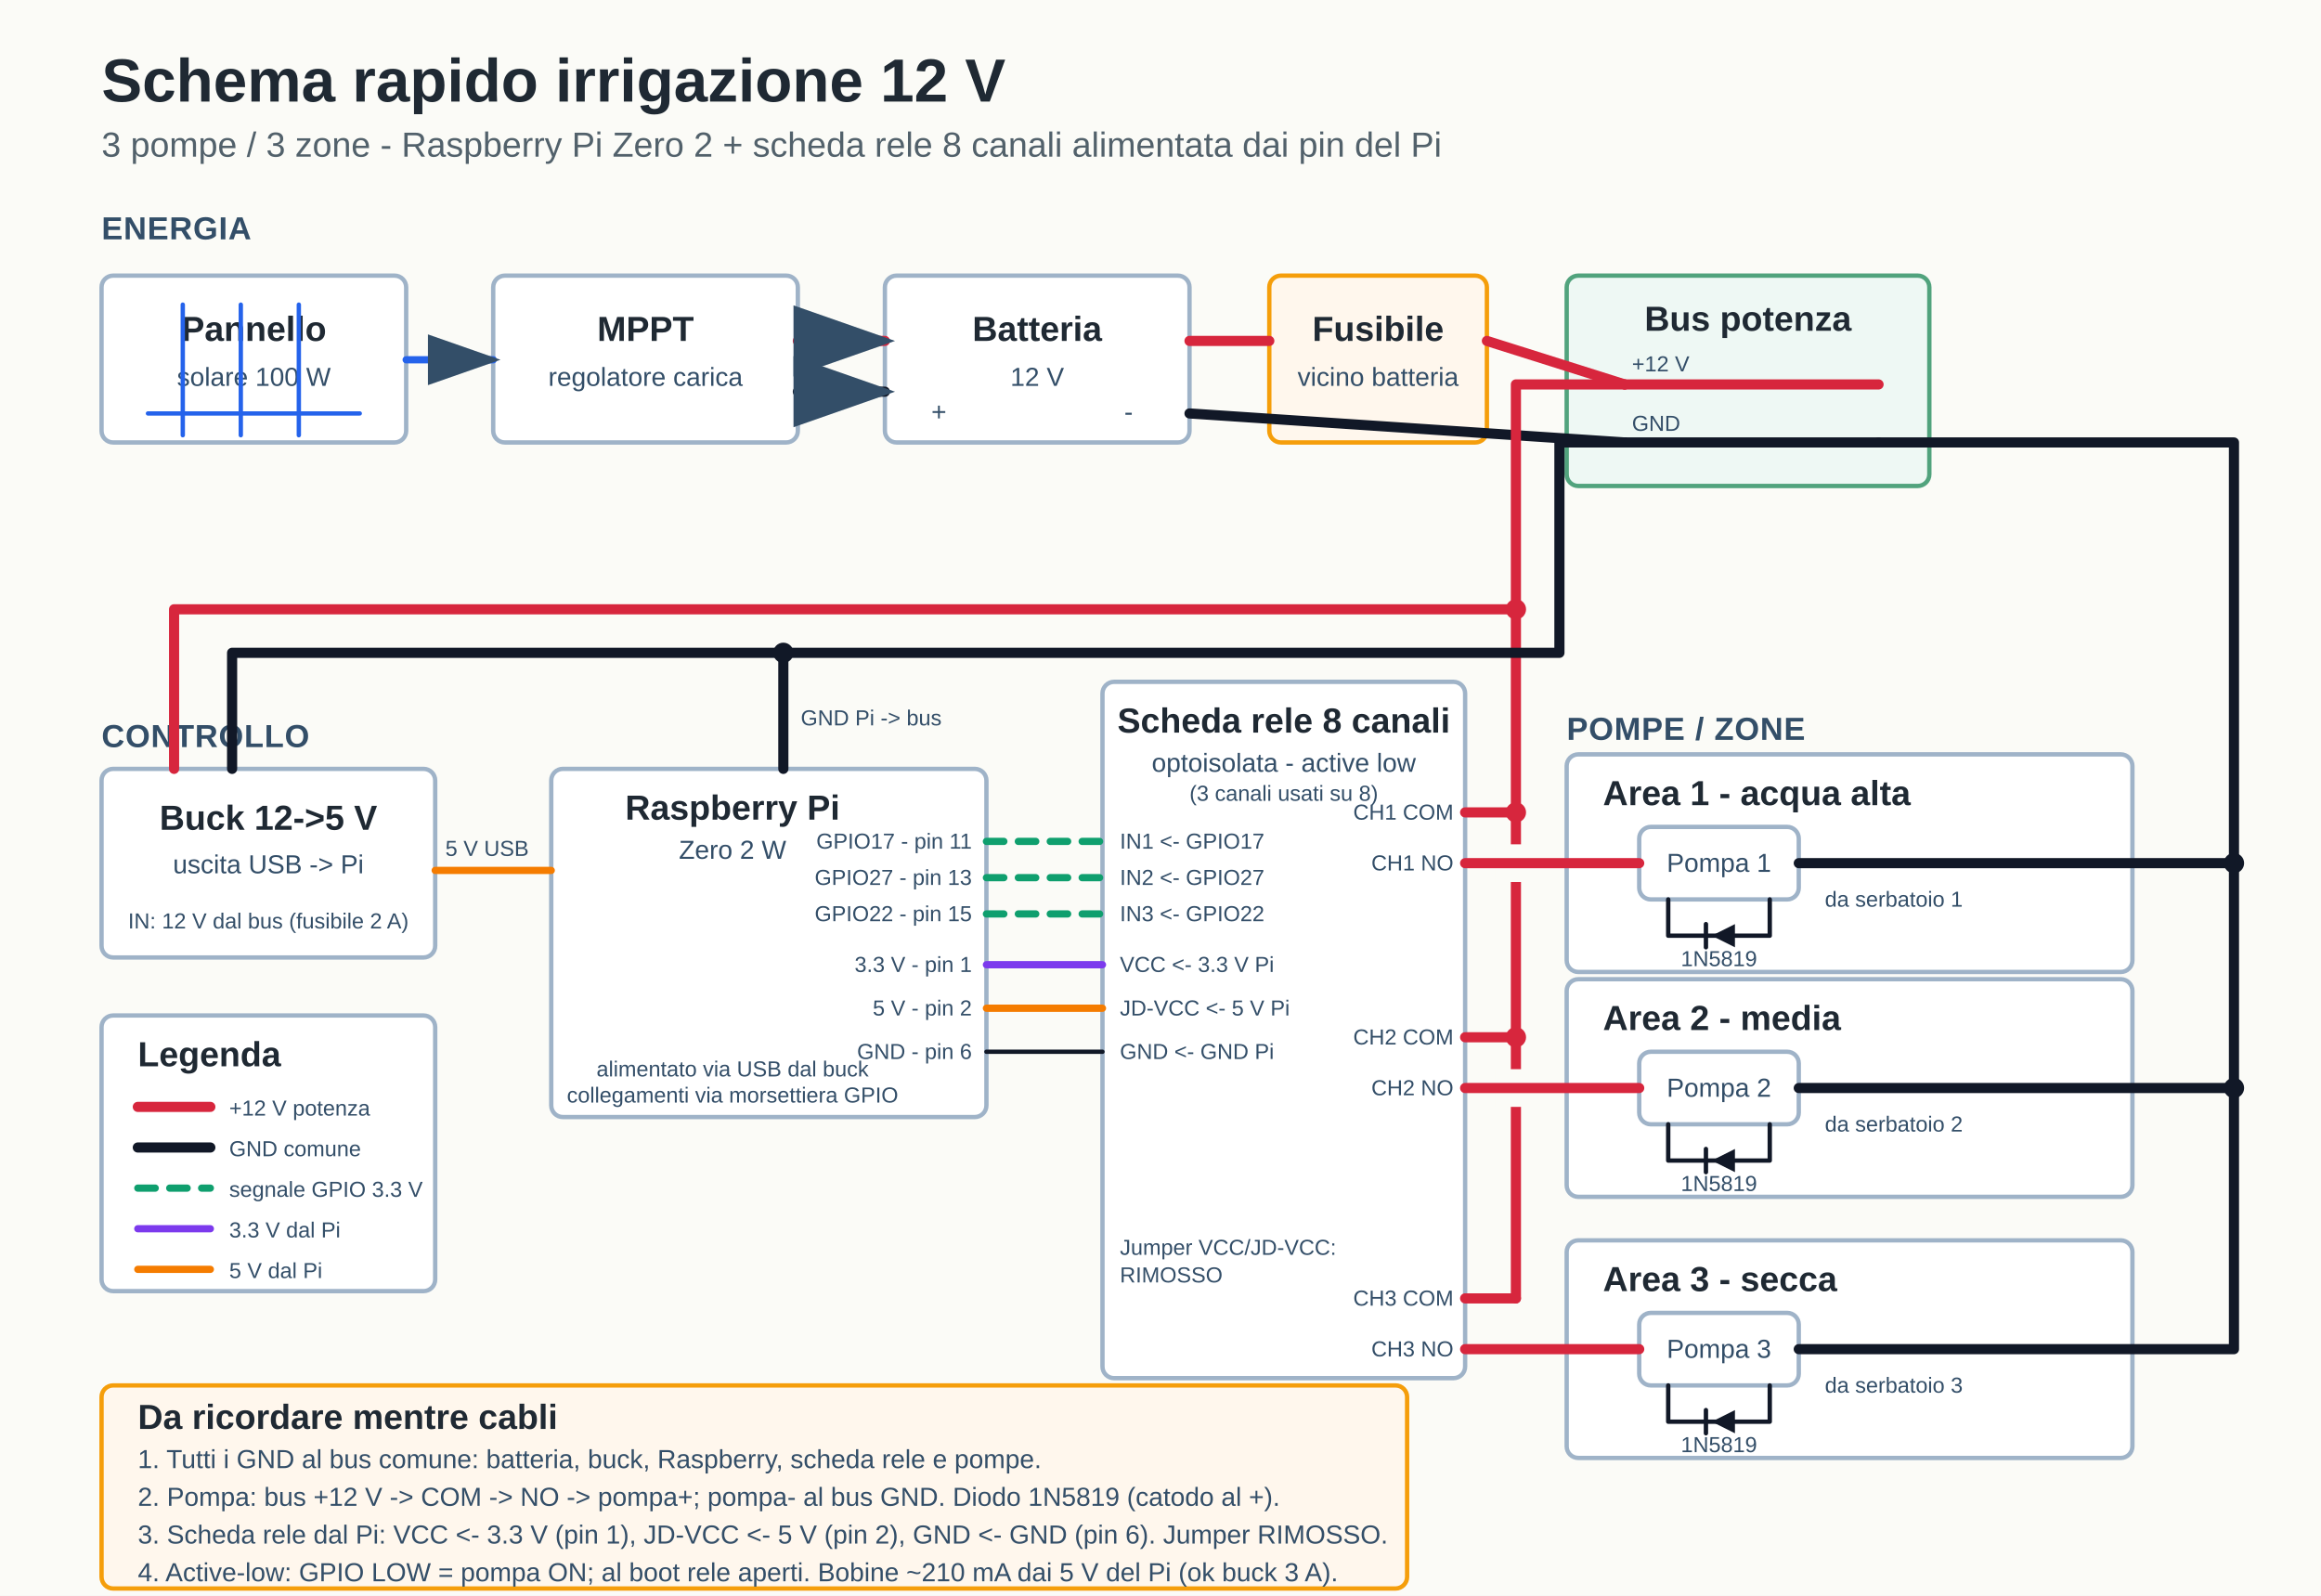
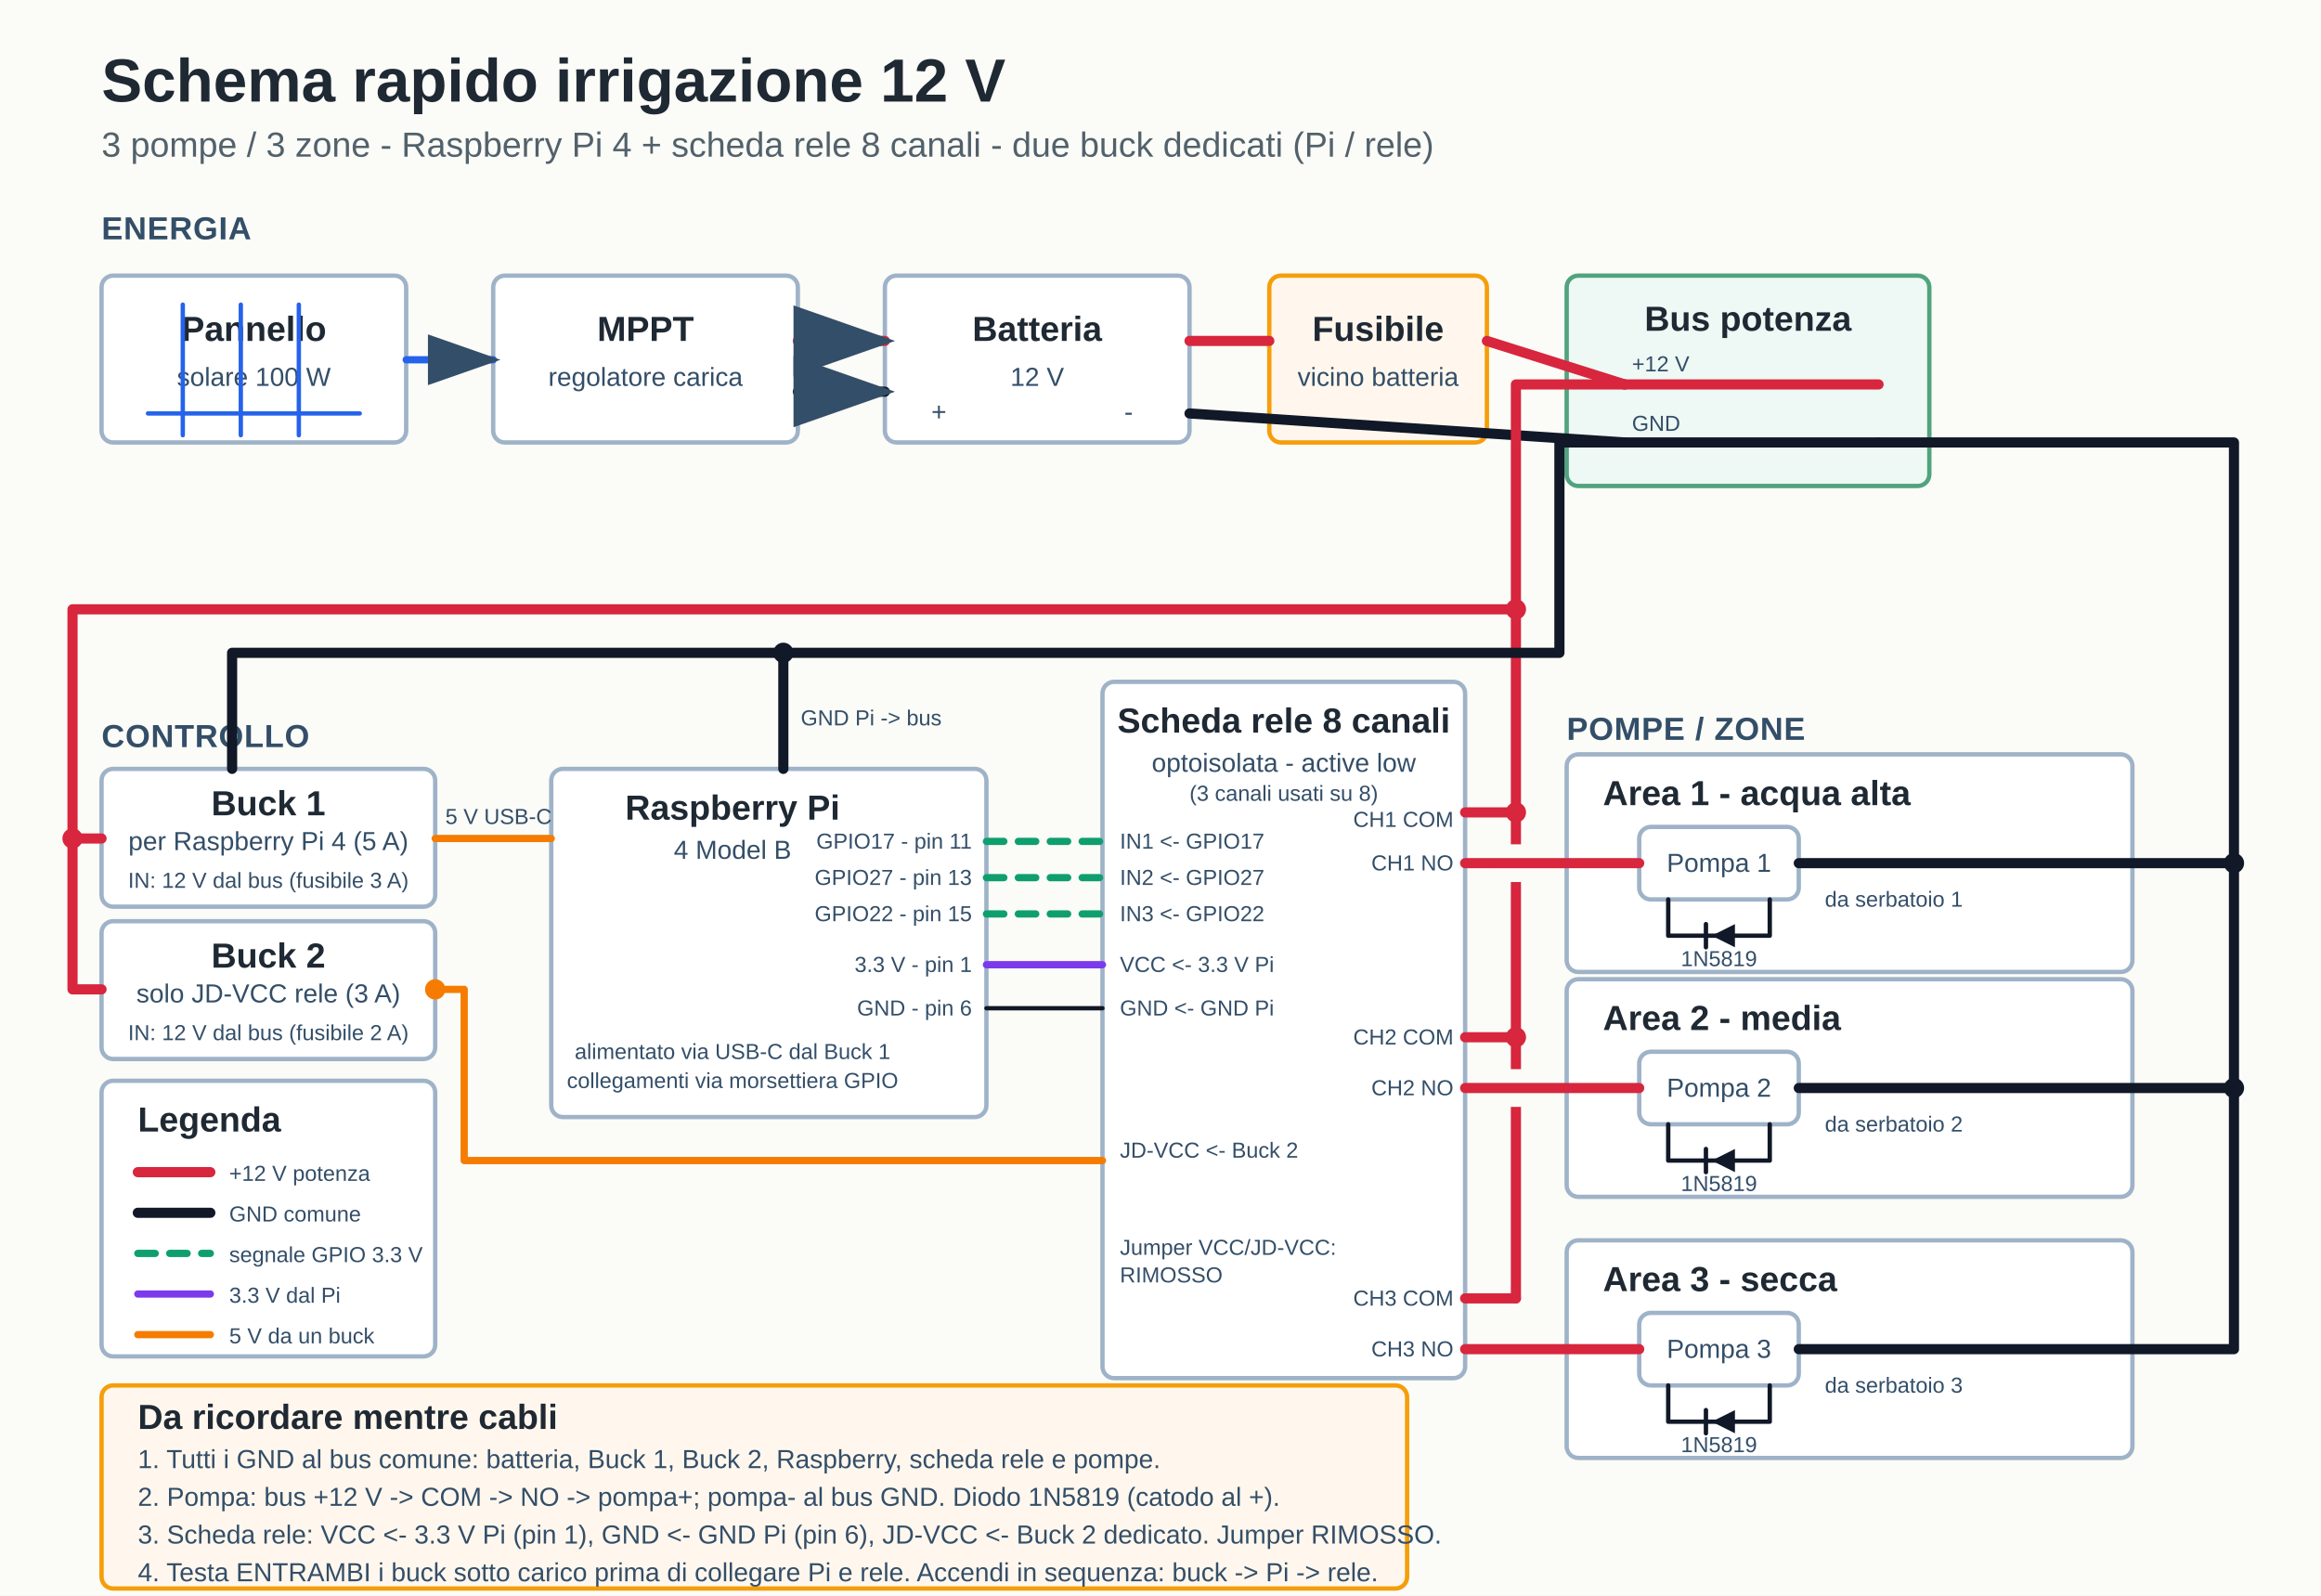
<svg xmlns="http://www.w3.org/2000/svg" width="1600" height="1100" viewBox="0 0 1600 1100">
  <defs>
    <style>
      .page { fill: #fbfbf7; }
      .title { font: 700 42px Arial, sans-serif; fill: #1f2933; }
      .subtitle { font: 24px Arial, sans-serif; fill: #52616b; }
      .section { font: 700 22px Arial, sans-serif; fill: #334e68; letter-spacing: .5px; }
      .label { font: 700 24px Arial, sans-serif; fill: #1f2933; }
      .small { font: 18px Arial, sans-serif; fill: #334e68; }
      .tiny { font: 15px Arial, sans-serif; fill: #334e68; }
      .box { fill: #ffffff; stroke: #9fb3c8; stroke-width: 3; rx: 8; }
      .busbox { fill: #eef8f4; stroke: #51a37d; stroke-width: 3; rx: 8; }
      .warnbox { fill: #fff7ed; stroke: #f59e0b; stroke-width: 3; rx: 8; }
      .red { stroke: #d7263d; stroke-width: 7; fill: none; stroke-linecap: round; stroke-linejoin: round; }
      .black { stroke: #111827; stroke-width: 7; fill: none; stroke-linecap: round; stroke-linejoin: round; }
      .green { stroke: #0f9f6e; stroke-width: 5; fill: none; stroke-linecap: round; stroke-linejoin: round; stroke-dasharray: 12 10; }
      .blue { stroke: #2563eb; stroke-width: 5; fill: none; stroke-linecap: round; stroke-linejoin: round; }
      .violet { stroke: #7c3aed; stroke-width: 5; fill: none; stroke-linecap: round; stroke-linejoin: round; }
      .orange { stroke: #f57c00; stroke-width: 5; fill: none; stroke-linecap: round; stroke-linejoin: round; }
      .thin { stroke-width: 3; }
      .arrow { marker-end: url(#arrowhead); }
      .hop { stroke: #fbfbf7; stroke-width: 26; fill: none; }
      .dotRed { fill: #d7263d; }
      .dotBlack { fill: #111827; }
+       .dotOrange { fill: #f57c00; }
    </style>
    <marker id="arrowhead" markerWidth="10" markerHeight="7" refX="9" refY="3.5" orient="auto">
      <polygon points="0 0, 10 3.5, 0 7" fill="#334e68" />
    </marker>
  </defs>
  <rect class="page" width="1600" height="1100" />
  <text x="70" y="70" class="title">Schema rapido irrigazione 12 V</text>
-   <text x="70" y="108" class="subtitle">3 pompe / 3 zone - Raspberry Pi Zero 2 + scheda rele 8 canali alimentata dai pin del Pi</text>
+   <text x="70" y="108" class="subtitle">3 pompe / 3 zone - Raspberry Pi 4 + scheda rele 8 canali - due buck dedicati (Pi / rele)</text>
  <text x="70" y="165" class="section">ENERGIA</text>
  <text x="70" y="515" class="section">CONTROLLO</text>
  <text x="1080" y="510" class="section">POMPE / ZONE</text>
  <rect x="70" y="190" width="210" height="115" class="box" />
  <text x="175" y="235" text-anchor="middle" class="label">Pannello</text>
  <text x="175" y="266" text-anchor="middle" class="small">solare 100 W</text>
  <line x1="102" y1="285" x2="248" y2="285" class="blue thin" />
  <line x1="126" y1="210" x2="126" y2="300" class="blue thin" />
  <line x1="166" y1="210" x2="166" y2="300" class="blue thin" />
  <line x1="206" y1="210" x2="206" y2="300" class="blue thin" />
  <rect x="340" y="190" width="210" height="115" class="box" />
  <text x="445" y="235" text-anchor="middle" class="label">MPPT</text>
  <text x="445" y="266" text-anchor="middle" class="small">regolatore carica</text>
  <rect x="610" y="190" width="210" height="115" class="box" />
  <text x="715" y="235" text-anchor="middle" class="label">Batteria</text>
  <text x="715" y="266" text-anchor="middle" class="small">12 V</text>
  <text x="642" y="290" class="small">+</text>
  <text x="775" y="290" class="small">-</text>
  <rect x="875" y="190" width="150" height="115" class="warnbox" />
  <text x="950" y="235" text-anchor="middle" class="label">Fusibile</text>
  <text x="950" y="266" text-anchor="middle" class="small">vicino batteria</text>
  <rect x="1080" y="190" width="250" height="145" class="busbox" />
  <text x="1205" y="228" text-anchor="middle" class="label">Bus potenza</text>
  <line x1="1120" y1="265" x2="1295" y2="265" class="red" />
  <line x1="1120" y1="305" x2="1295" y2="305" class="black" />
  <text x="1125" y="256" class="tiny">+12 V</text>
  <text x="1125" y="297" class="tiny">GND</text>
  <line x1="280" y1="248" x2="340" y2="248" class="blue arrow" />
  <line x1="550" y1="235" x2="610" y2="235" class="red arrow" />
  <line x1="550" y1="270" x2="610" y2="270" class="black arrow" />
  <line x1="820" y1="235" x2="875" y2="235" class="red" />
  <line x1="1025" y1="235" x2="1120" y2="265" class="red" />
  <line x1="820" y1="285" x2="1120" y2="305" class="black" />
-   <rect x="70" y="530" width="230" height="130" class="box" />
-   <text x="185" y="572" text-anchor="middle" class="label">Buck 12-&gt;5 V</text>
-   <text x="185" y="602" text-anchor="middle" class="small">uscita USB -&gt; Pi</text>
-   <text x="185" y="640" text-anchor="middle" class="tiny">IN: 12 V dal bus (fusibile 2 A)</text>
+   <rect x="70" y="530" width="230" height="95" class="box" />
+   <text x="185" y="562" text-anchor="middle" class="label">Buck 1</text>
+   <text x="185" y="586" text-anchor="middle" class="small">per Raspberry Pi 4 (5 A)</text>
+   <text x="185" y="612" text-anchor="middle" class="tiny">IN: 12 V dal bus (fusibile 3 A)</text>
+   <rect x="70" y="635" width="230" height="95" class="box" />
+   <text x="185" y="667" text-anchor="middle" class="label">Buck 2</text>
+   <text x="185" y="691" text-anchor="middle" class="small">solo JD-VCC rele (3 A)</text>
+   <text x="185" y="717" text-anchor="middle" class="tiny">IN: 12 V dal bus (fusibile 2 A)</text>
  <rect x="380" y="530" width="300" height="240" class="box" />
  <text x="505" y="565" text-anchor="middle" class="label">Raspberry Pi</text>
-   <text x="505" y="592" text-anchor="middle" class="small">Zero 2 W</text>
+   <text x="505" y="592" text-anchor="middle" class="small">4 Model B</text>
  <text x="670" y="585" text-anchor="end" class="tiny">GPIO17 - pin 11</text>
  <text x="670" y="610" text-anchor="end" class="tiny">GPIO27 - pin 13</text>
  <text x="670" y="635" text-anchor="end" class="tiny">GPIO22 - pin 15</text>
  <text x="670" y="670" text-anchor="end" class="tiny">3.3 V - pin 1</text>
-   <text x="670" y="700" text-anchor="end" class="tiny">5 V - pin 2</text>
-   <text x="670" y="730" text-anchor="end" class="tiny">GND - pin 6</text>
-   <text x="505" y="742" text-anchor="middle" class="tiny">alimentato via USB dal buck</text>
-   <text x="505" y="760" text-anchor="middle" class="tiny">collegamenti via morsettiera GPIO</text>
+   <text x="670" y="700" text-anchor="end" class="tiny">GND - pin 6</text>
+   <text x="505" y="730" text-anchor="middle" class="tiny">alimentato via USB-C dal Buck 1</text>
+   <text x="505" y="750" text-anchor="middle" class="tiny">collegamenti via morsettiera GPIO</text>
  <rect x="760" y="470" width="250" height="480" class="box" />
  <text x="885" y="505" text-anchor="middle" class="label">Scheda rele 8 canali</text>
  <text x="885" y="532" text-anchor="middle" class="small">optoisolata - active low</text>
  <text x="885" y="552" text-anchor="middle" class="tiny">(3 canali usati su 8)</text>
  <text x="772" y="585" class="tiny">IN1 &lt;- GPIO17</text>
  <text x="772" y="610" class="tiny">IN2 &lt;- GPIO27</text>
  <text x="772" y="635" class="tiny">IN3 &lt;- GPIO22</text>
  <text x="772" y="670" class="tiny">VCC &lt;- 3.3 V Pi</text>
-   <text x="772" y="700" class="tiny">JD-VCC &lt;- 5 V Pi</text>
-   <text x="772" y="730" class="tiny">GND &lt;- GND Pi</text>
-   <text x="1002" y="565" text-anchor="end" class="tiny">CH1 COM</text>
+   <text x="772" y="700" class="tiny">GND &lt;- GND Pi</text>
+   <text x="772" y="798" class="tiny" font-weight="700">JD-VCC &lt;- Buck 2</text>
+   <text x="1002" y="570" text-anchor="end" class="tiny">CH1 COM</text>
  <text x="1002" y="600" text-anchor="end" class="tiny">CH1 NO</text>
  <text x="1002" y="720" text-anchor="end" class="tiny">CH2 COM</text>
  <text x="1002" y="755" text-anchor="end" class="tiny">CH2 NO</text>
  <text x="1002" y="900" text-anchor="end" class="tiny">CH3 COM</text>
  <text x="1002" y="935" text-anchor="end" class="tiny">CH3 NO</text>
  <text x="772" y="865" class="tiny" font-weight="700">Jumper VCC/JD-VCC:</text>
  <text x="772" y="884" class="tiny" font-weight="700">RIMOSSO</text>
  <rect x="1080" y="520" width="390" height="150" class="box" />
  <text x="1105" y="555" class="label">Area 1 - acqua alta</text>
  <rect x="1130" y="570" width="110" height="50" class="box" />
  <text x="1185" y="601" text-anchor="middle" class="small">Pompa 1</text>
  <text x="1258" y="625" class="tiny">da serbatoio 1</text>
  <path d="M1150 620 V645 H1220 V620" class="black thin" />
  <polygon points="1196,637 1196,653 1180,645" fill="#111827" />
  <line x1="1176" y1="637" x2="1176" y2="653" class="black thin" />
  <text x="1185" y="666" text-anchor="middle" class="tiny">1N5819</text>
  <rect x="1080" y="675" width="390" height="150" class="box" />
  <text x="1105" y="710" class="label">Area 2 - media</text>
  <rect x="1130" y="725" width="110" height="50" class="box" />
  <text x="1185" y="756" text-anchor="middle" class="small">Pompa 2</text>
  <text x="1258" y="780" class="tiny">da serbatoio 2</text>
  <path d="M1150 775 V800 H1220 V775" class="black thin" />
  <polygon points="1196,792 1196,808 1180,800" fill="#111827" />
  <line x1="1176" y1="792" x2="1176" y2="808" class="black thin" />
  <text x="1185" y="821" text-anchor="middle" class="tiny">1N5819</text>
  <rect x="1080" y="855" width="390" height="150" class="box" />
  <text x="1105" y="890" class="label">Area 3 - secca</text>
  <rect x="1130" y="905" width="110" height="50" class="box" />
  <text x="1185" y="936" text-anchor="middle" class="small">Pompa 3</text>
  <text x="1258" y="960" class="tiny">da serbatoio 3</text>
  <path d="M1150 955 V980 H1220 V955" class="black thin" />
  <polygon points="1196,972 1196,988 1180,980" fill="#111827" />
  <line x1="1176" y1="972" x2="1176" y2="988" class="black thin" />
  <text x="1185" y="1001" text-anchor="middle" class="tiny">1N5819</text>
  <path d="M1120 265 H1045 V895" class="red" />
  <path d="M1045 560 H1010" class="red" />
  <path d="M1045 715 H1010" class="red" />
  <path d="M1045 895 H1010" class="red" />
-   <path d="M1045 420 H120 V530" class="red" />
+   <path d="M1045 420 H50 V578 H70" class="red" />
+   <path d="M50 578 V682 H70" class="red" />
+   <circle cx="50" cy="578" r="7" class="dotRed" />
  <path d="M1120 305 H1075 V450 H160 V530" class="black" />
  <path d="M540 450 V530" class="black" />
  <text x="552" y="500" class="tiny">GND Pi -&gt; bus</text>
  <path d="M1240 595 H1540" class="black" />
  <path d="M1240 750 H1540" class="black" />
  <path d="M1240 930 H1540 V305 H1295" class="black" />
  <path d="M1031 595 H1059" class="hop" />
  <path d="M1010 595 H1130" class="red" />
  <path d="M1031 750 H1059" class="hop" />
  <path d="M1010 750 H1130" class="red" />
  <path d="M1010 930 H1130" class="red" />
+   <path d="M300 578 H380" class="orange" />
+   <text x="307" y="568" class="tiny">5 V USB-C</text>
+   <path d="M300 682 H320 V800 H760" class="orange" />
+   <circle cx="300" cy="682" r="7" class="dotOrange" />
  <path d="M680 580 H760" class="green" />
  <path d="M680 605 H760" class="green" />
  <path d="M680 630 H760" class="green" />
  <path d="M680 665 H760" class="violet" />
-   <path d="M680 695 H760" class="orange" />
-   <path d="M680 725 H760" class="black thin" />
-   <path d="M300 600 H380" class="orange" />
-   <text x="307" y="590" class="tiny">5 V USB</text>
+   <path d="M680 695 H760" class="black thin" />
  <circle cx="1045" cy="420" r="7" class="dotRed" />
  <circle cx="1045" cy="560" r="7" class="dotRed" />
  <circle cx="1045" cy="715" r="7" class="dotRed" />
  <circle cx="540" cy="450" r="7" class="dotBlack" />
  <circle cx="1540" cy="595" r="7" class="dotBlack" />
  <circle cx="1540" cy="750" r="7" class="dotBlack" />
-   <rect x="70" y="700" width="230" height="190" class="box" />
-   <text x="95" y="735" class="label">Legenda</text>
-   <line x1="95" y1="763" x2="145" y2="763" class="red" />
-   <text x="158" y="769" class="tiny">+12 V potenza</text>
-   <line x1="95" y1="791" x2="145" y2="791" class="black" />
-   <text x="158" y="797" class="tiny">GND comune</text>
-   <line x1="95" y1="819" x2="145" y2="819" class="green" />
-   <text x="158" y="825" class="tiny">segnale GPIO 3.3 V</text>
-   <line x1="95" y1="847" x2="145" y2="847" class="violet" />
-   <text x="158" y="853" class="tiny">3.3 V dal Pi</text>
-   <line x1="95" y1="875" x2="145" y2="875" class="orange" />
-   <text x="158" y="881" class="tiny">5 V dal Pi</text>
+   <rect x="70" y="745" width="230" height="190" class="box" />
+   <text x="95" y="780" class="label">Legenda</text>
+   <line x1="95" y1="808" x2="145" y2="808" class="red" />
+   <text x="158" y="814" class="tiny">+12 V potenza</text>
+   <line x1="95" y1="836" x2="145" y2="836" class="black" />
+   <text x="158" y="842" class="tiny">GND comune</text>
+   <line x1="95" y1="864" x2="145" y2="864" class="green" />
+   <text x="158" y="870" class="tiny">segnale GPIO 3.3 V</text>
+   <line x1="95" y1="892" x2="145" y2="892" class="violet" />
+   <text x="158" y="898" class="tiny">3.3 V dal Pi</text>
+   <line x1="95" y1="920" x2="145" y2="920" class="orange" />
+   <text x="158" y="926" class="tiny">5 V da un buck</text>
  <rect x="70" y="955" width="900" height="140" class="warnbox" />
  <text x="95" y="985" class="label">Da ricordare mentre cabli</text>
-   <text x="95" y="1012" class="small">1. Tutti i GND al bus comune: batteria, buck, Raspberry, scheda rele e pompe.</text>
+   <text x="95" y="1012" class="small">1. Tutti i GND al bus comune: batteria, Buck 1, Buck 2, Raspberry, scheda rele e pompe.</text>
  <text x="95" y="1038" class="small">2. Pompa: bus +12 V -&gt; COM -&gt; NO -&gt; pompa+; pompa- al bus GND. Diodo 1N5819 (catodo al +).</text>
-   <text x="95" y="1064" class="small">3. Scheda rele dal Pi: VCC &lt;- 3.3 V (pin 1), JD-VCC &lt;- 5 V (pin 2), GND &lt;- GND (pin 6). Jumper RIMOSSO.</text>
-   <text x="95" y="1090" class="small">4. Active-low: GPIO LOW = pompa ON; al boot rele aperti. Bobine ~210 mA dai 5 V del Pi (ok buck 3 A).</text>
+   <text x="95" y="1064" class="small">3. Scheda rele: VCC &lt;- 3.3 V Pi (pin 1), GND &lt;- GND Pi (pin 6), JD-VCC &lt;- Buck 2 dedicato. Jumper RIMOSSO.</text>
+   <text x="95" y="1090" class="small">4. Testa ENTRAMBI i buck sotto carico prima di collegare Pi e rele. Accendi in sequenza: buck -&gt; Pi -&gt; rele.</text>
</svg>
